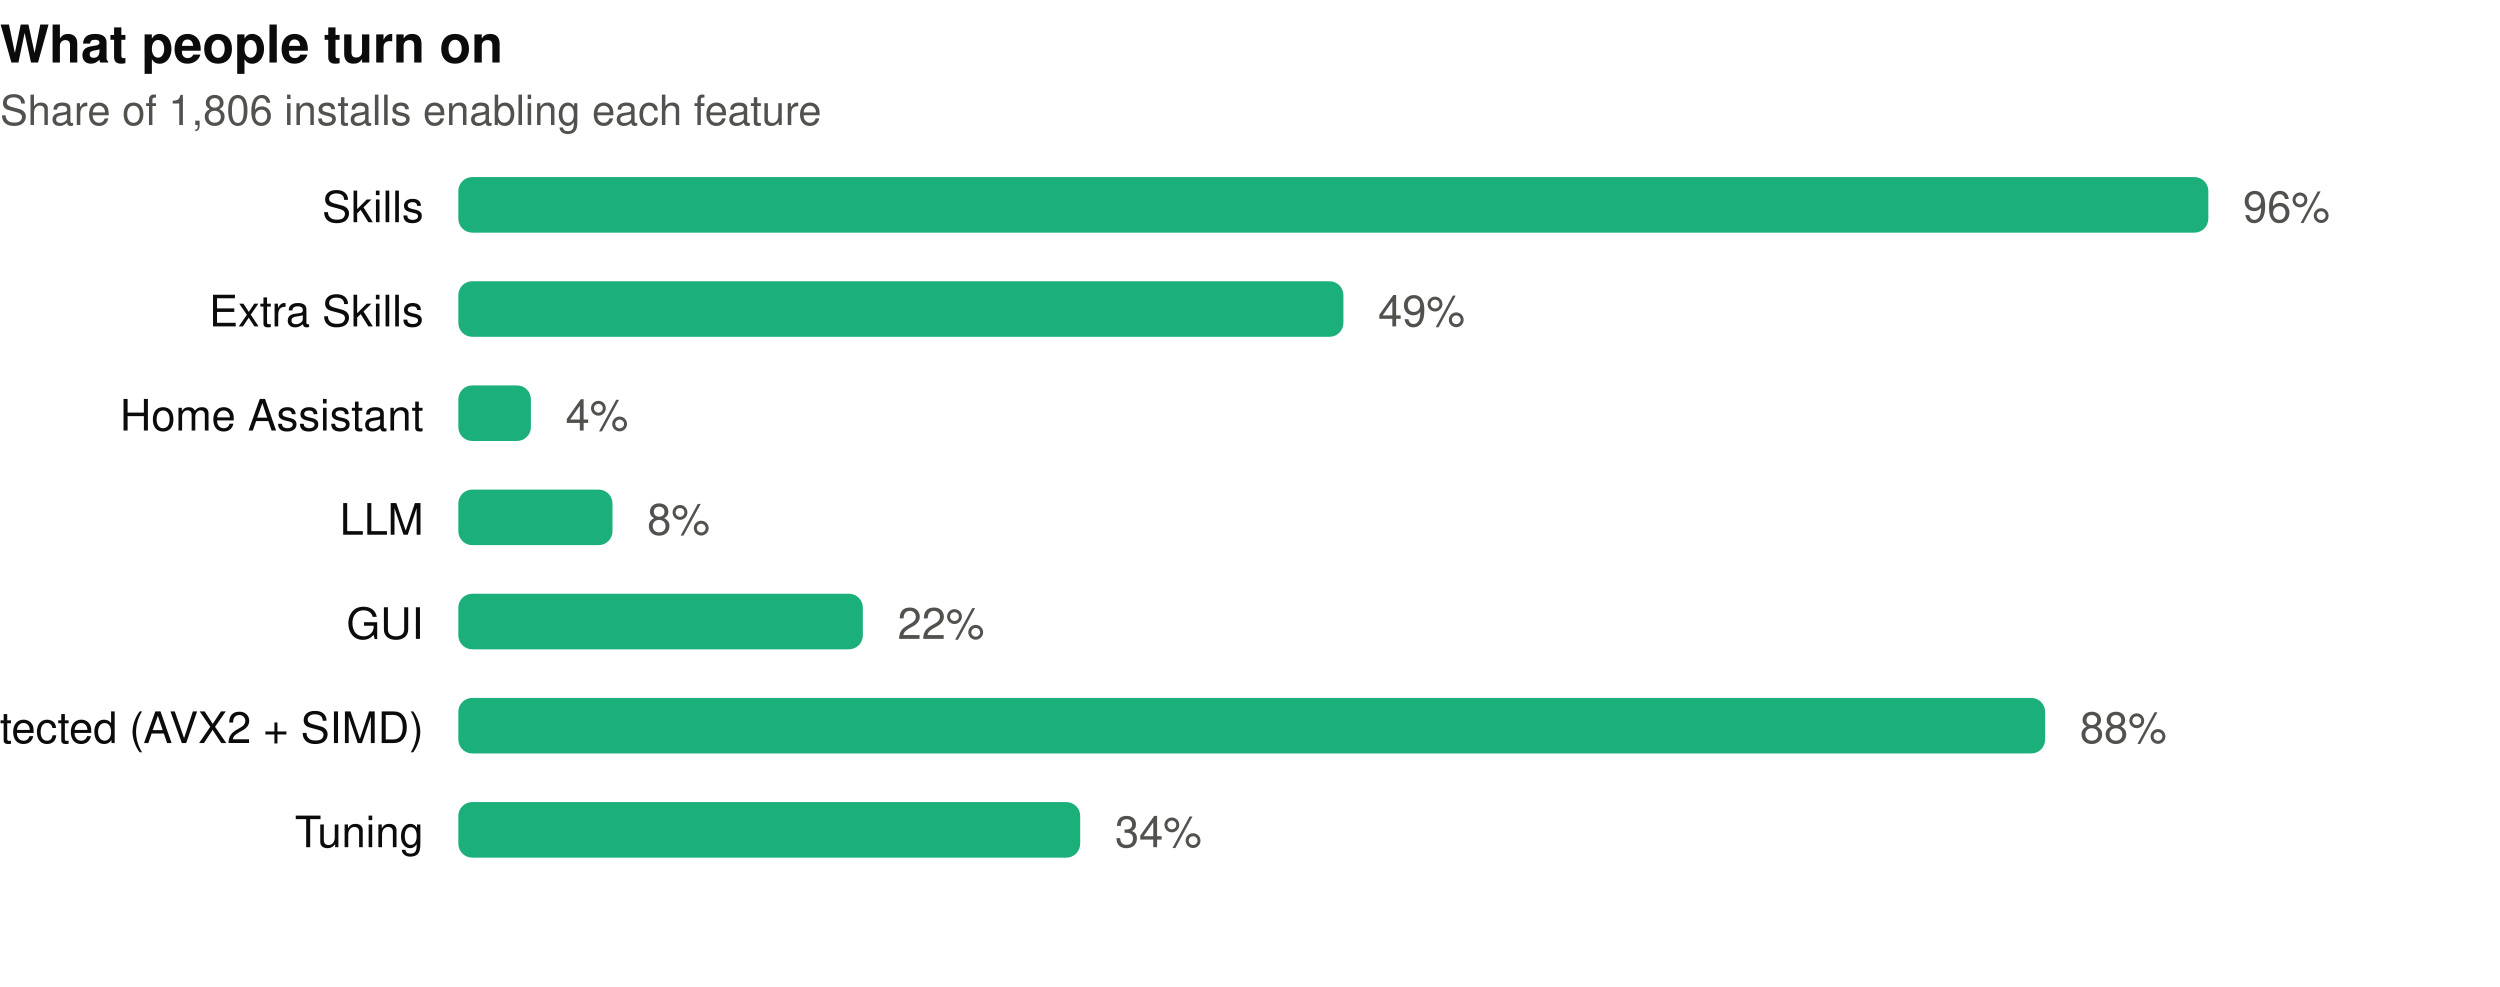
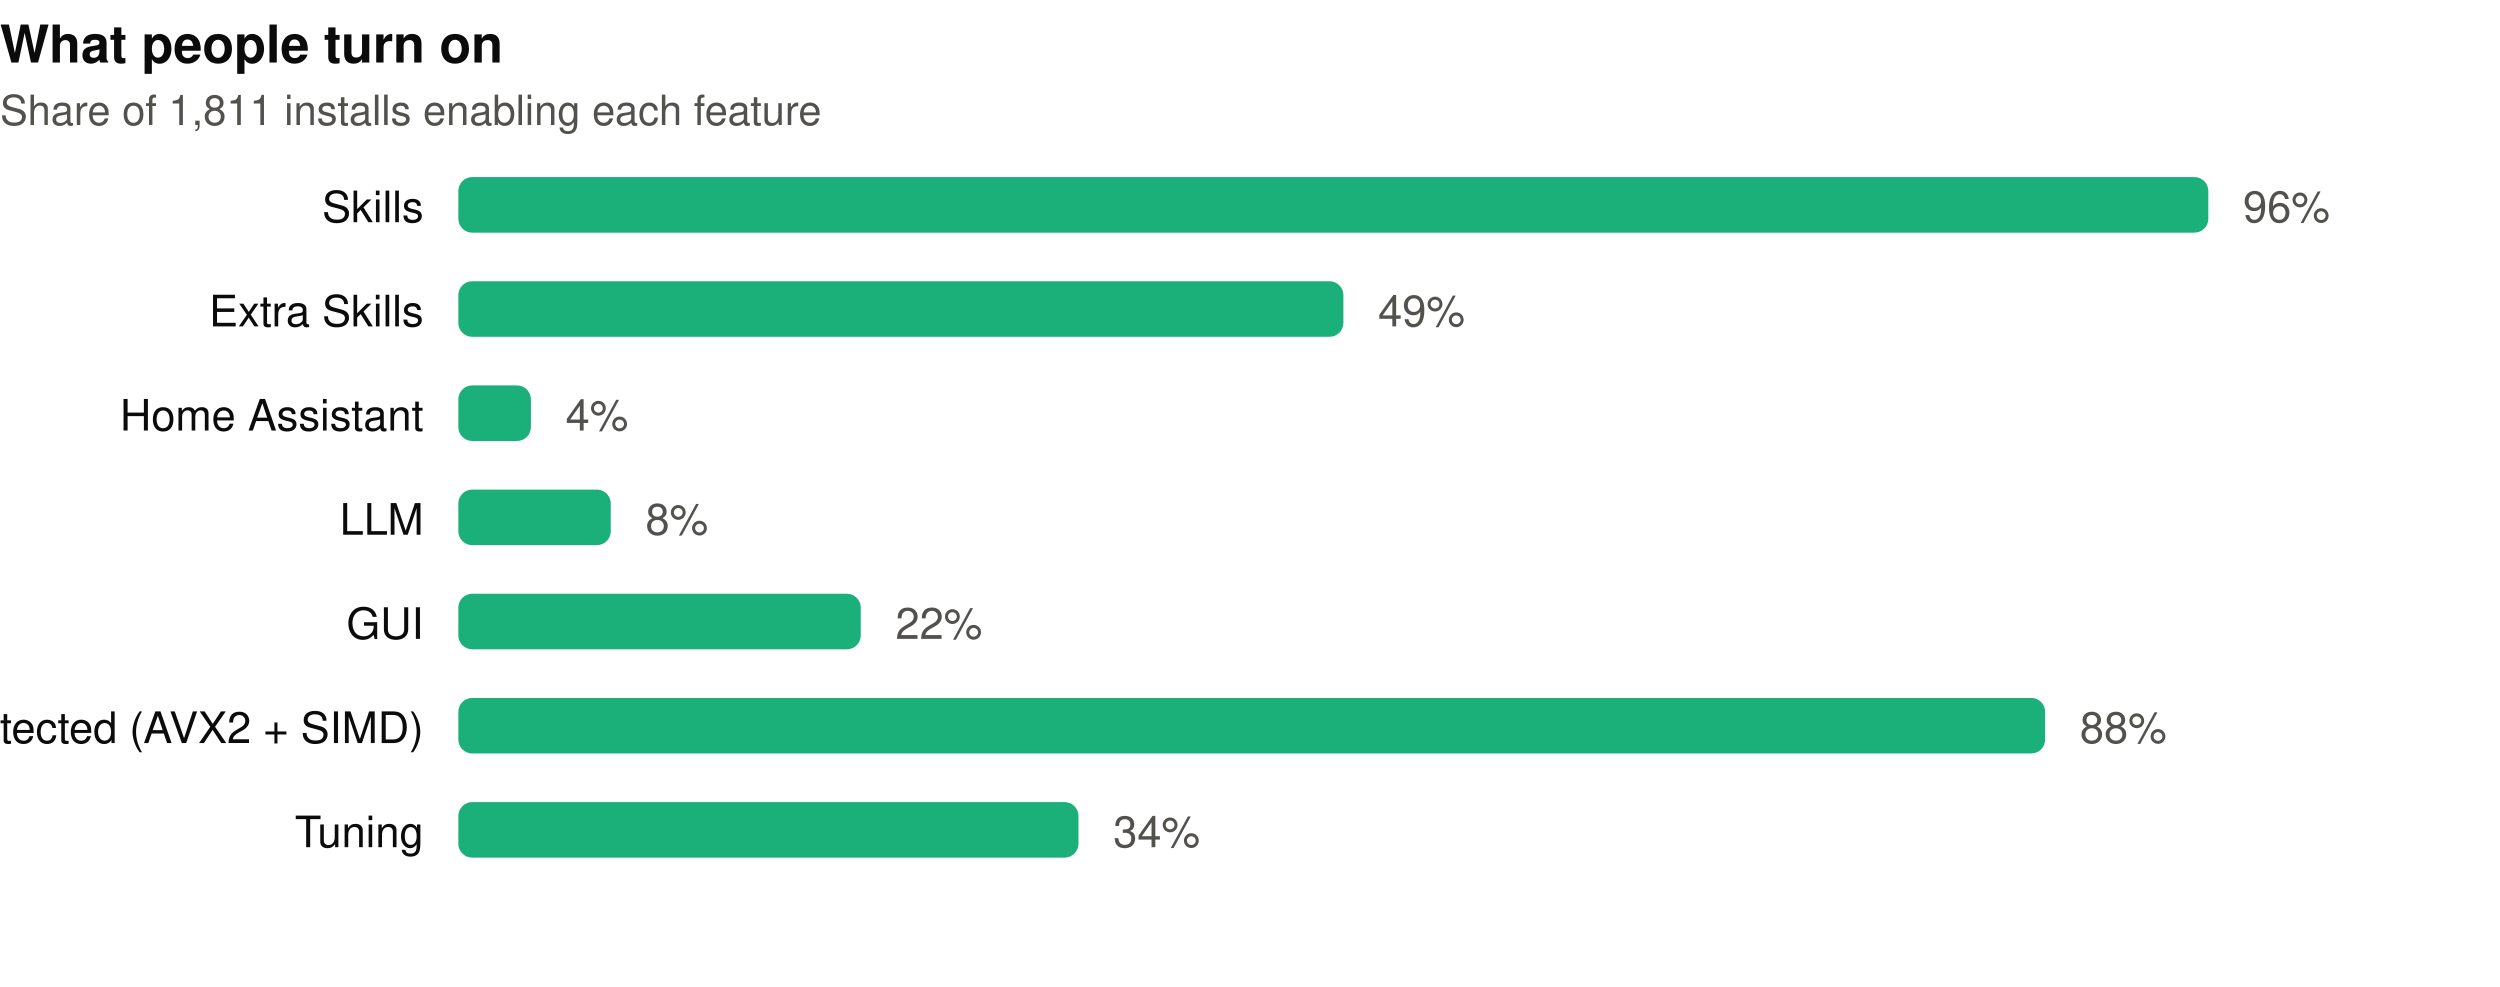
- <svg xmlns="http://www.w3.org/2000/svg" width="720" height="284" viewBox="0 0 720 284" role="img" aria-label="What people turn on. Share of 1,806 installs enabling each feature">
+ <svg xmlns="http://www.w3.org/2000/svg" width="720" height="284" viewBox="0 0 720 284" role="img" aria-label="What people turn on. Share of 1,811 installs enabling each feature">
  <text x="0" y="18" font-family="ui-sans-serif,-apple-system,BlinkMacSystemFont,'Segoe UI',Helvetica,Arial,sans-serif" font-size="15" font-weight="600" fill="#0b0b0b">What people turn on</text>
-   <text x="0" y="36" font-family="ui-sans-serif,-apple-system,BlinkMacSystemFont,'Segoe UI',Helvetica,Arial,sans-serif" font-size="12" fill="#52514e">Share of 1,806 installs enabling each feature</text>
+   <text x="0" y="36" font-family="ui-sans-serif,-apple-system,BlinkMacSystemFont,'Segoe UI',Helvetica,Arial,sans-serif" font-size="12" fill="#52514e">Share of 1,811 installs enabling each feature</text>
  <text x="122" y="64.0" text-anchor="end" font-family="ui-sans-serif,-apple-system,BlinkMacSystemFont,'Segoe UI',Helvetica,Arial,sans-serif" font-size="12.5" fill="#0b0b0b">Skills</text>
  <rect x="132" y="51.0" width="504.0" height="16" rx="4" fill="#1baf7a" />
  <text x="646.0" y="64.0" font-family="ui-sans-serif,-apple-system,BlinkMacSystemFont,'Segoe UI',Helvetica,Arial,sans-serif" font-size="12.5" fill="#52514e">96%</text>
  <text x="122" y="94.0" text-anchor="end" font-family="ui-sans-serif,-apple-system,BlinkMacSystemFont,'Segoe UI',Helvetica,Arial,sans-serif" font-size="12.5" fill="#0b0b0b">Extra Skills</text>
  <rect x="132" y="81.0" width="254.9" height="16" rx="4" fill="#1baf7a" />
  <text x="396.9" y="94.0" font-family="ui-sans-serif,-apple-system,BlinkMacSystemFont,'Segoe UI',Helvetica,Arial,sans-serif" font-size="12.5" fill="#52514e">49%</text>
  <text x="122" y="124.0" text-anchor="end" font-family="ui-sans-serif,-apple-system,BlinkMacSystemFont,'Segoe UI',Helvetica,Arial,sans-serif" font-size="12.5" fill="#0b0b0b">Home Assistant</text>
  <rect x="132" y="111.0" width="20.9" height="16" rx="4" fill="#1baf7a" />
  <text x="162.9" y="124.0" font-family="ui-sans-serif,-apple-system,BlinkMacSystemFont,'Segoe UI',Helvetica,Arial,sans-serif" font-size="12.5" fill="#52514e">4%</text>
  <text x="122" y="154.0" text-anchor="end" font-family="ui-sans-serif,-apple-system,BlinkMacSystemFont,'Segoe UI',Helvetica,Arial,sans-serif" font-size="12.5" fill="#0b0b0b">LLM</text>
-   <rect x="132" y="141.0" width="44.4" height="16" rx="4" fill="#1baf7a" />
-   <text x="186.4" y="154.0" font-family="ui-sans-serif,-apple-system,BlinkMacSystemFont,'Segoe UI',Helvetica,Arial,sans-serif" font-size="12.5" fill="#52514e">8%</text>
+   <rect x="132" y="141.0" width="43.9" height="16" rx="4" fill="#1baf7a" />
+   <text x="185.9" y="154.0" font-family="ui-sans-serif,-apple-system,BlinkMacSystemFont,'Segoe UI',Helvetica,Arial,sans-serif" font-size="12.5" fill="#52514e">8%</text>
  <text x="122" y="184.0" text-anchor="end" font-family="ui-sans-serif,-apple-system,BlinkMacSystemFont,'Segoe UI',Helvetica,Arial,sans-serif" font-size="12.5" fill="#0b0b0b">GUI</text>
-   <rect x="132" y="171.0" width="116.5" height="16" rx="4" fill="#1baf7a" />
-   <text x="258.5" y="184.0" font-family="ui-sans-serif,-apple-system,BlinkMacSystemFont,'Segoe UI',Helvetica,Arial,sans-serif" font-size="12.5" fill="#52514e">22%</text>
+   <rect x="132" y="171.0" width="115.9" height="16" rx="4" fill="#1baf7a" />
+   <text x="257.9" y="184.0" font-family="ui-sans-serif,-apple-system,BlinkMacSystemFont,'Segoe UI',Helvetica,Arial,sans-serif" font-size="12.5" fill="#52514e">22%</text>
  <text x="122" y="214.0" text-anchor="end" font-family="ui-sans-serif,-apple-system,BlinkMacSystemFont,'Segoe UI',Helvetica,Arial,sans-serif" font-size="12.5" fill="#0b0b0b">CPU capability detected (AVX2 + SIMD)</text>
  <rect x="132" y="201.0" width="457.0" height="16" rx="4" fill="#1baf7a" />
  <text x="599.0" y="214.0" font-family="ui-sans-serif,-apple-system,BlinkMacSystemFont,'Segoe UI',Helvetica,Arial,sans-serif" font-size="12.5" fill="#52514e">88%</text>
  <text x="122" y="244.0" text-anchor="end" font-family="ui-sans-serif,-apple-system,BlinkMacSystemFont,'Segoe UI',Helvetica,Arial,sans-serif" font-size="12.5" fill="#0b0b0b">Tuning</text>
-   <rect x="132" y="231.0" width="179.1" height="16" rx="4" fill="#1baf7a" />
-   <text x="321.1" y="244.0" font-family="ui-sans-serif,-apple-system,BlinkMacSystemFont,'Segoe UI',Helvetica,Arial,sans-serif" font-size="12.5" fill="#52514e">34%</text>
+   <rect x="132" y="231.0" width="178.6" height="16" rx="4" fill="#1baf7a" />
+   <text x="320.6" y="244.0" font-family="ui-sans-serif,-apple-system,BlinkMacSystemFont,'Segoe UI',Helvetica,Arial,sans-serif" font-size="12.5" fill="#52514e">34%</text>
</svg>
